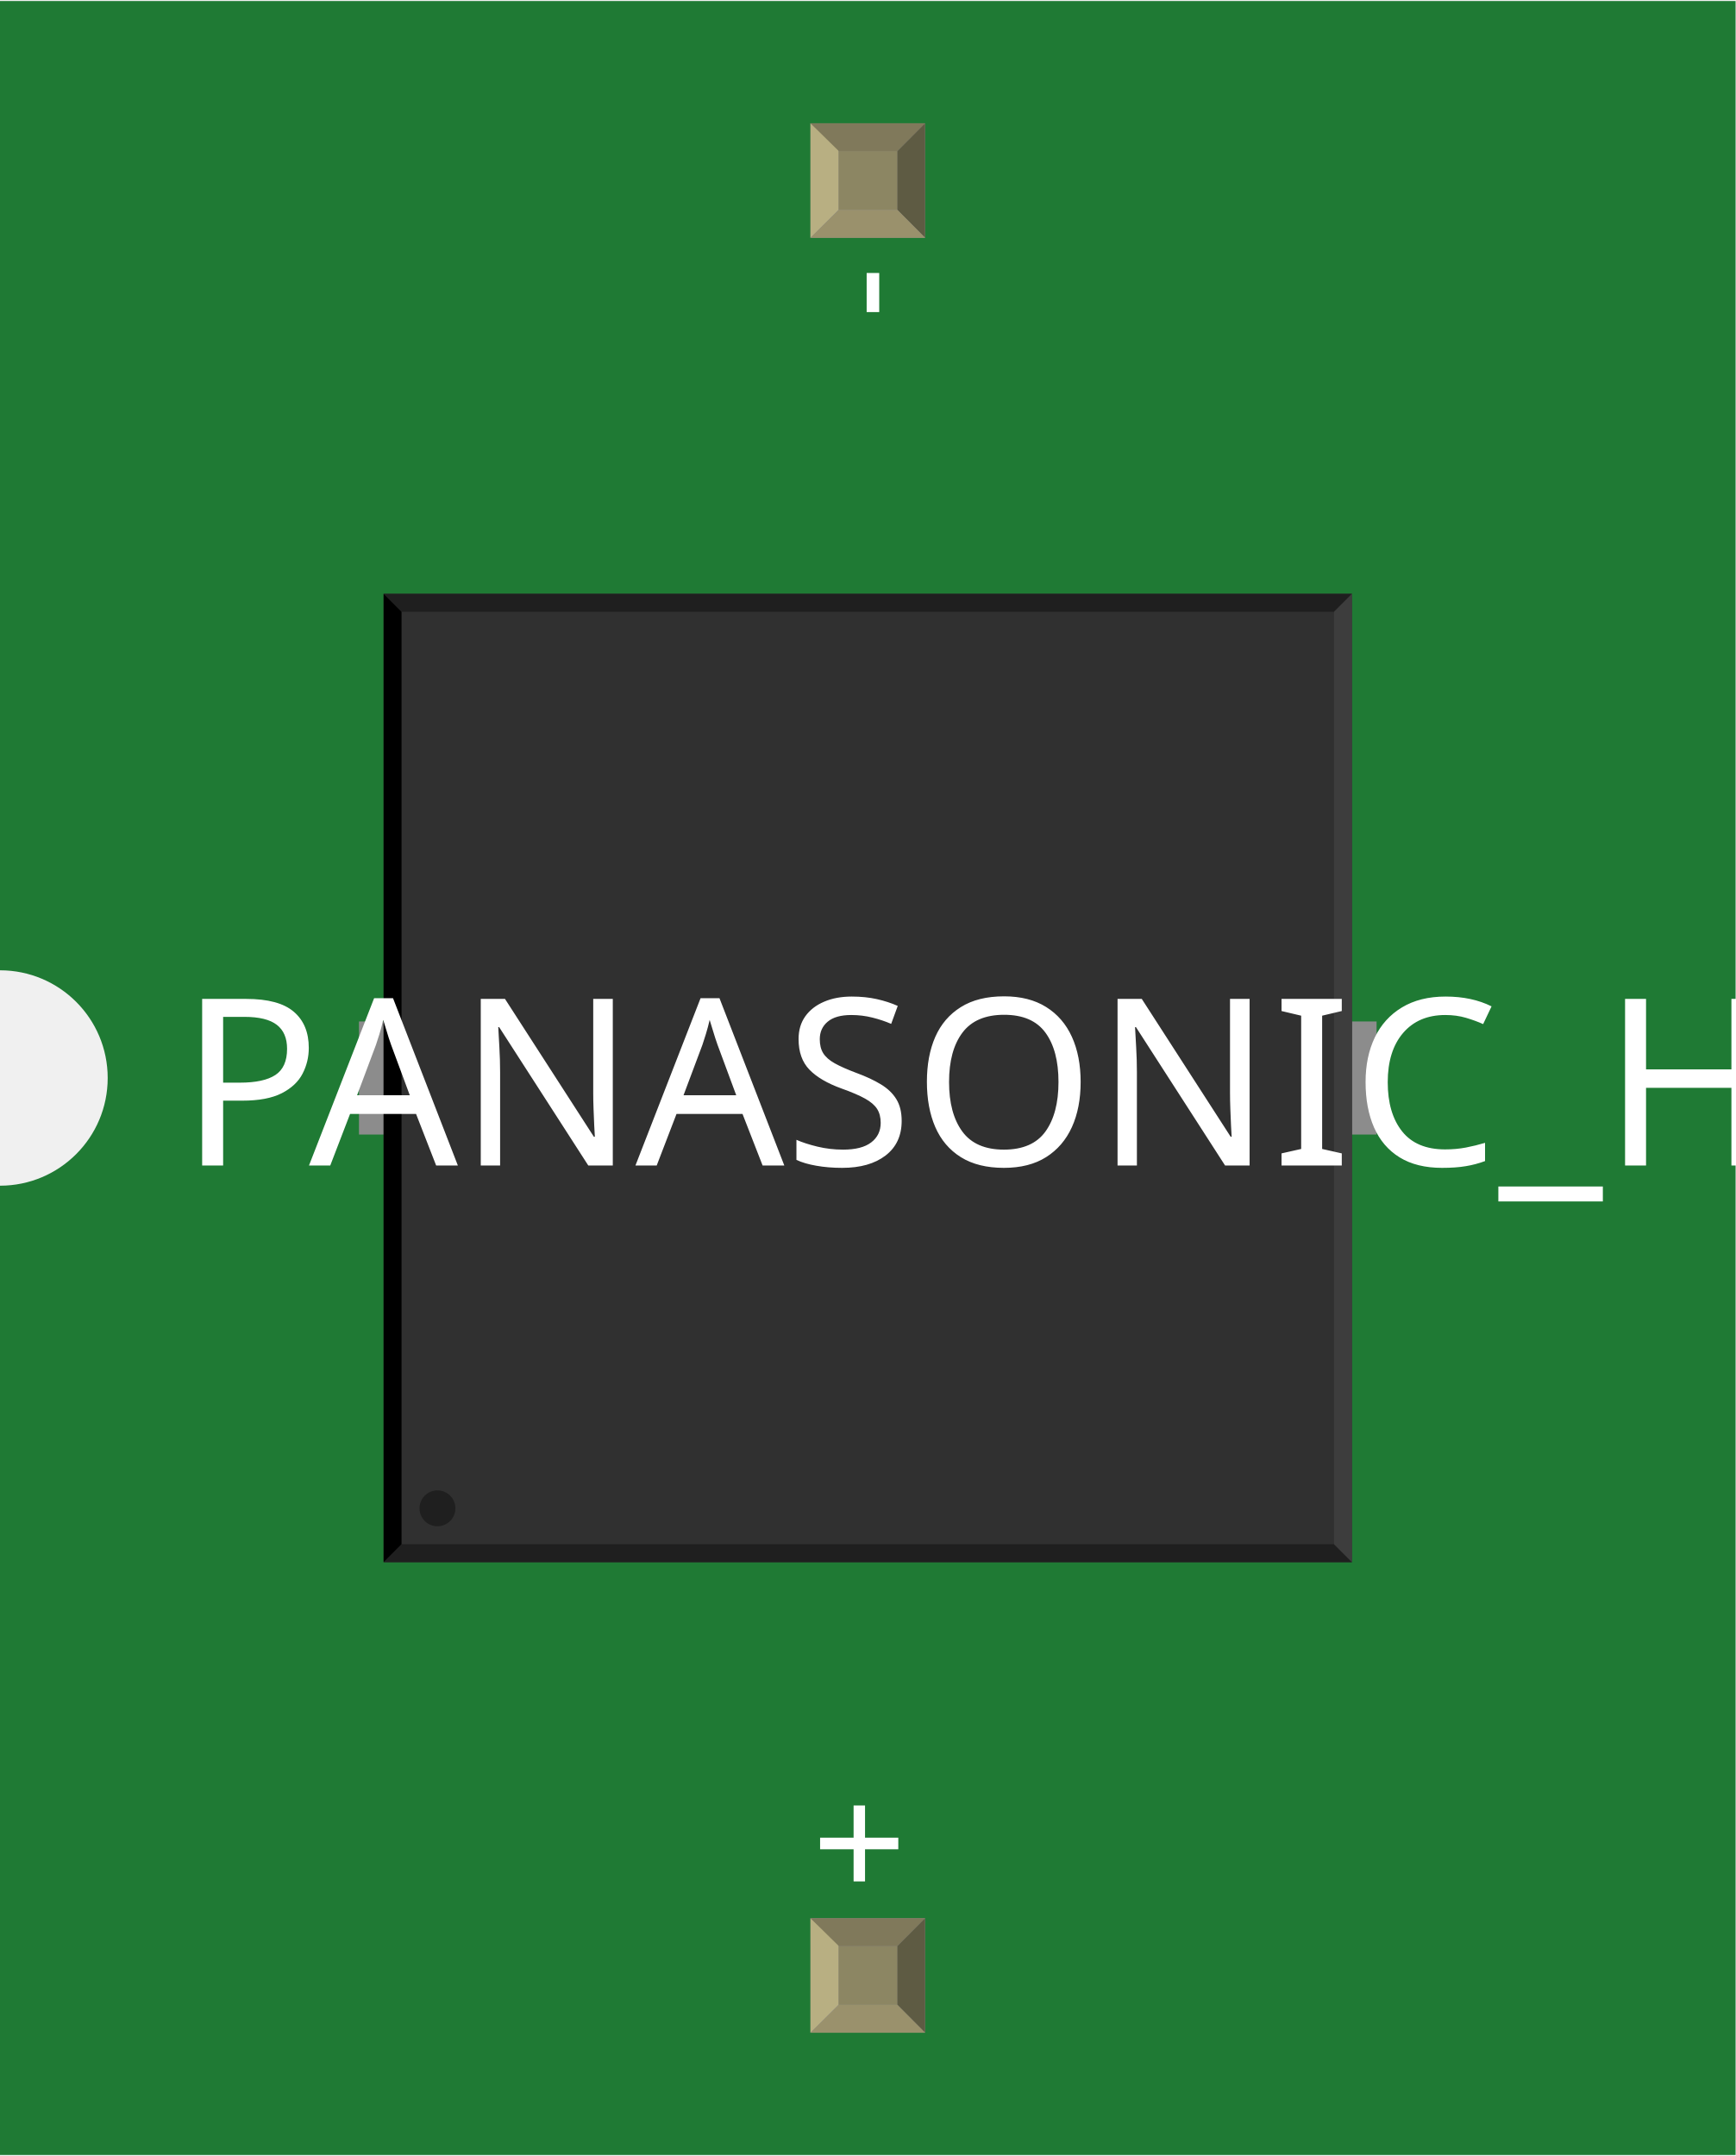
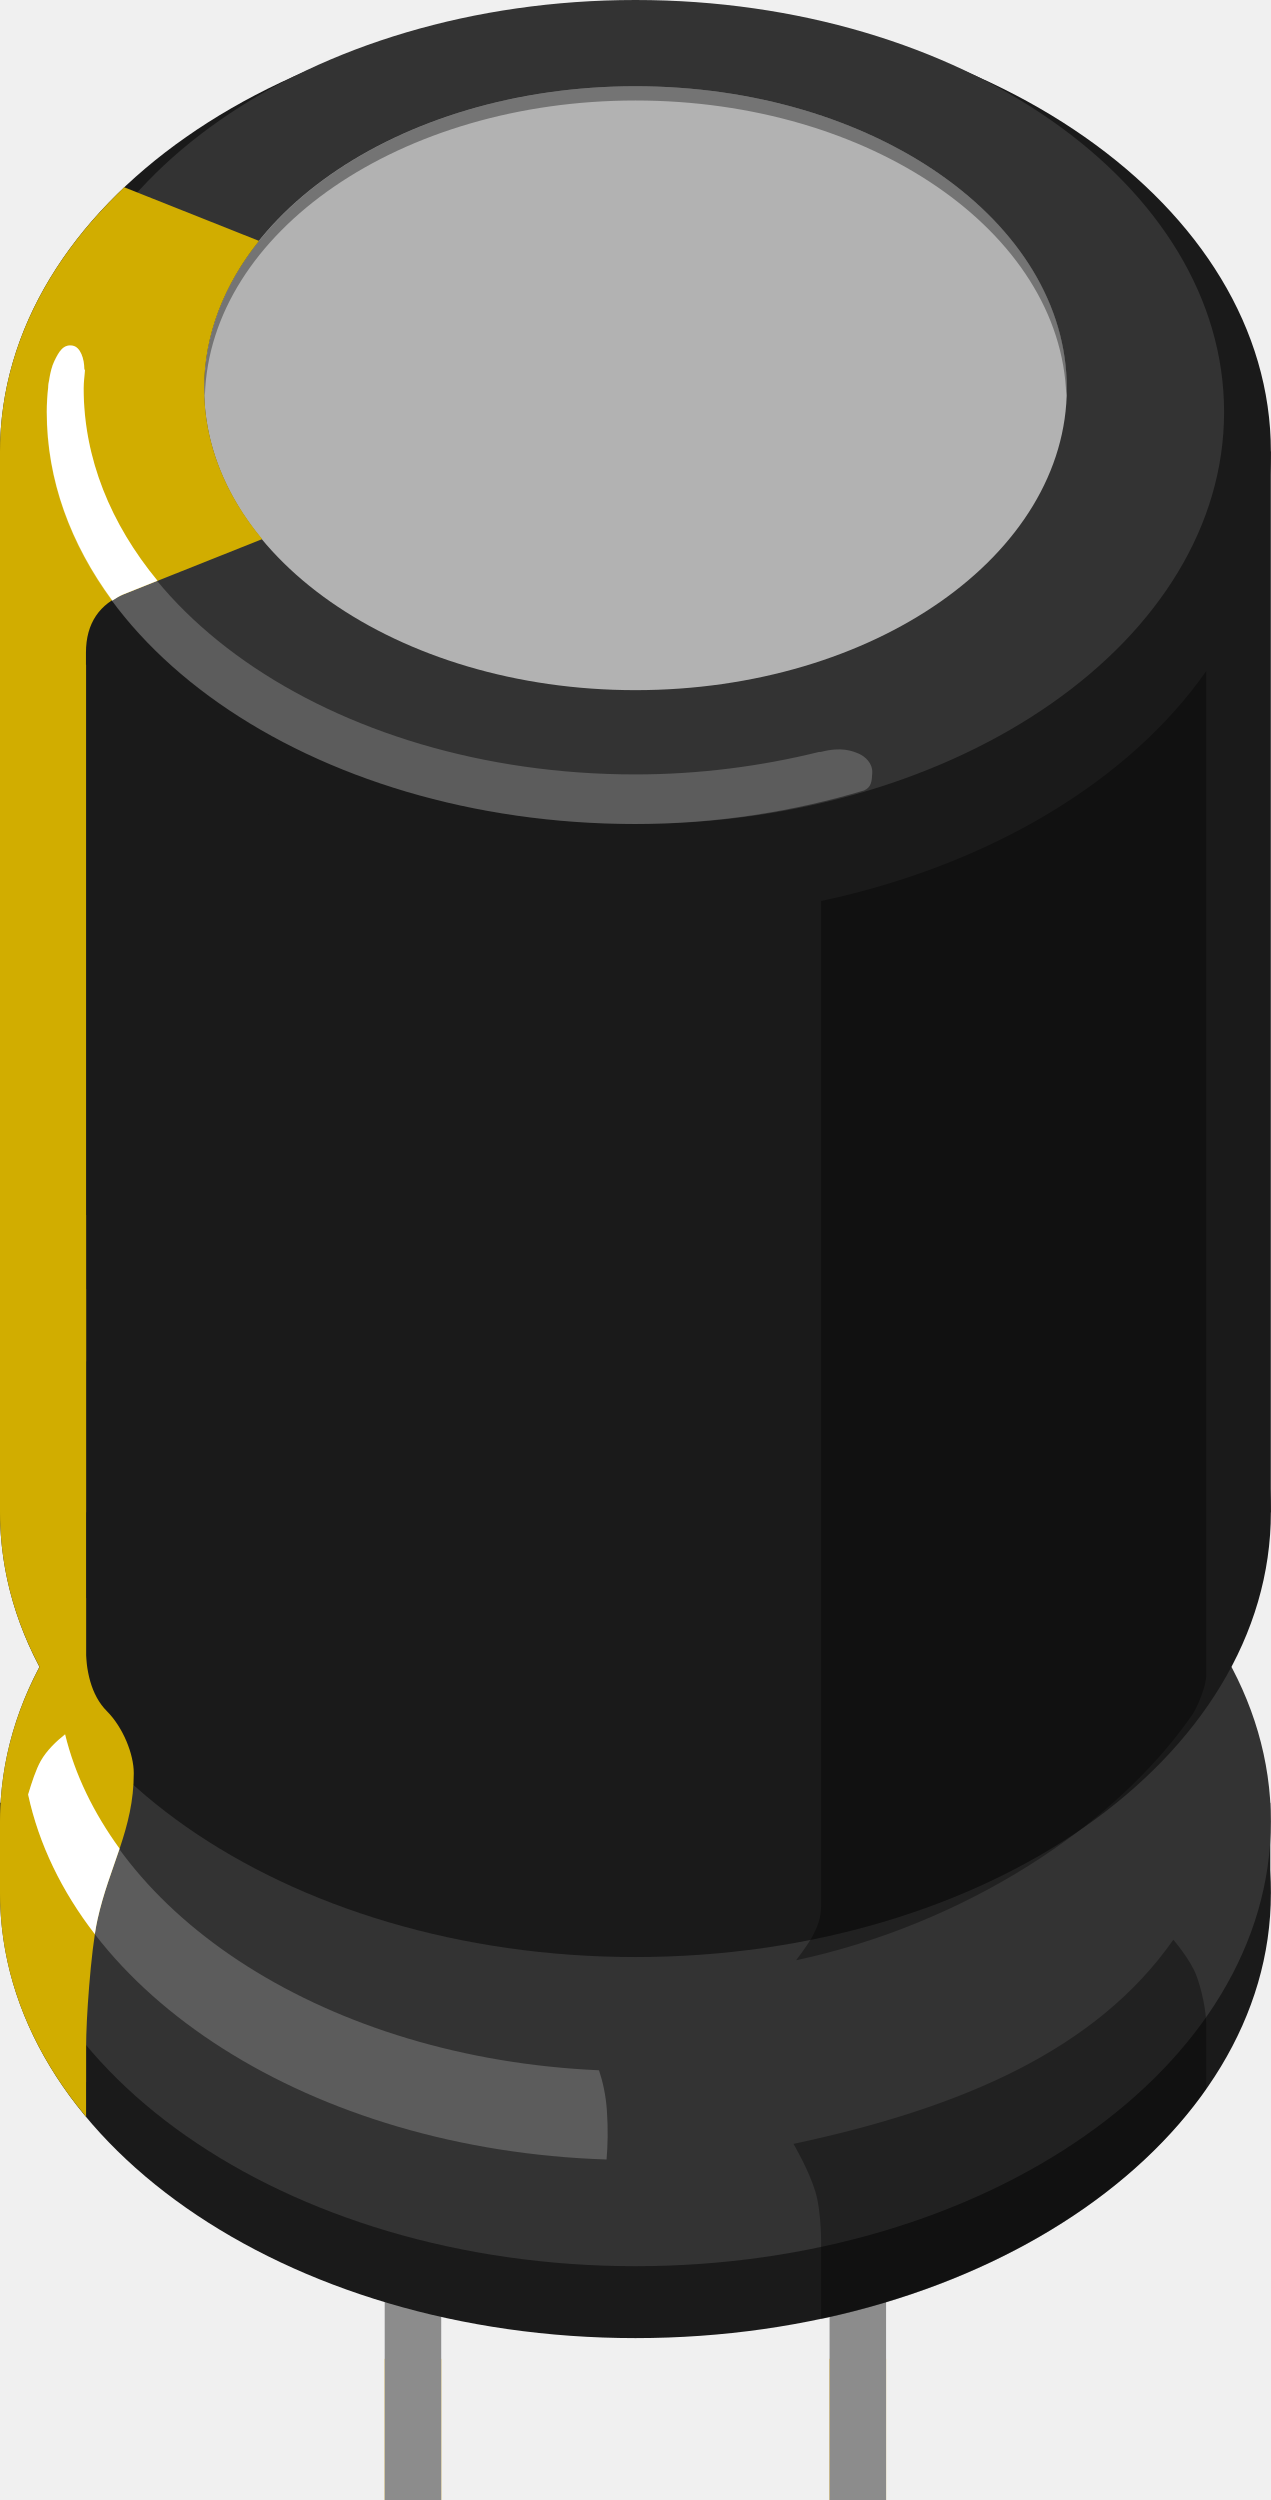
- <svg xmlns="http://www.w3.org/2000/svg" width="0.483in" x="0in" version="1.2" y="0in" height="0.6in" viewBox="0 0 483.465 600" baseProfile="tiny">
-   <g id="breadboard">
-     <g id="icon">
-       <path fill="#1F7A34" stroke="none" stroke-width="0" d="M0,0L0,270A30,30 0 0 1 0,330L0,600L483.465,600L483.465,0L0,0z" />
-       <g transform="translate(-41.7323,30.252)">
-         <g transform="matrix(0.5, 0, 0, 0.5, 141.732, 134.874)">
-           <rect width="196.85" x="0" y="238.252" fill="#8c8c8c" connectorname="-" height="62.992" stroke="none" stroke-linecap="round" stroke-width="0" />
-           <rect width="196.85" x="370.079" y="238.252" fill="#8c8c8c" connectorname="+" height="62.992" stroke="none" stroke-linecap="round" stroke-width="0" />
-           <rect width="539.496" x="13.716" y="0" fill="#303030" height="539.496" stroke="none" stroke-width="0" />
-           <polygon fill="#1f1f1f" points="13.716,0 553.213,0 543.213,10 23.716,10" />
-           <polygon fill="#1f1f1f" points="13.716,539.496 553.213,539.496 543.213,529.496 23.716,529.496" />
-           <polygon fill="#000000" points="13.716,0 13.716,539.496 23.716,529.496 23.716,10" />
-           <polygon fill="#3d3d3d" points="553.213,0 553.213,539.496 543.213,529.496 543.213,10" />
-           <circle fill="#1f1f1f" cx="43.717" cy="509.496" stroke="none" r="10" stroke-width="0" />
-         </g>
+ <svg xmlns="http://www.w3.org/2000/svg" version="1.1" id="Ebene_1" x="0px" y="0px" width="40.818px" height="80.301px" viewBox="0 0 40.818 80.301" enable-background="new 0 0 40.818 80.301" xml:space="preserve">
+   <g id="copper1">
+     <rect id="connector1pad" x="12.357" y="75.766" fill="#F7BD13" width="1.815" height="4.535" />
+     <rect id="connector0pad" x="26.646" y="75.766" fill="#F7BD13" width="1.815" height="4.535" />
+     <g id="copper0">
+ 	</g>
+   </g>
+   <g id="icon">
+     <g>
+       <g>
+         <rect x="12.357" y="65.166" fill="#8C8C8C" width="1.815" height="15.135" />
+         <rect x="26.646" y="65.166" fill="#8C8C8C" width="1.815" height="15.135" />
      </g>
-       <text x="50" y="324.375" font-family="OCRA" fill="white" text-anchor="start" stroke="none" id="label" stroke-width="0" font-size="65">PANASONIC_H13</text>
-       <g transform="translate(255.232,526.05)">
-         <g transform="rotate(-90)">
-           <text x="0" y="0" font-family="OCRA" fill="white" text-anchor="start" stroke="none" stroke-width="0" font-size="45">+</text>
-         </g>
-       </g>
-       <g transform="translate(255.232,73.95)">
-         <g transform="rotate(-90)">
-           <text x="0" y="0" font-family="OCRA" fill="white" text-anchor="end" stroke="none" stroke-width="0" font-size="45">-</text>
-         </g>
-       </g>
-     </g>
-     <g transform="translate(225.767,534.05)">
-       <rect width="31.93" x="0" y="0" fill="#8D8C8C" height="31.9" id="connector0pin" />
-       <rect width="16.444" x="7.792" y="7.735" fill="#8C8663" height="16.415" />
-       <polygon fill="#B8AF82" points="0,31.9,7.792,24.137,7.792,6.972,0,0" />
-       <polygon fill="#80795B" points="24.208,7.763,7.903,7.763,0,0,31.93,0" />
-       <polygon fill="#5E5B43" points="24.208,24.137,24.208,7.763,31.93,0,31.93,31.9" />
-       <polygon fill="#9A916C" points="0,31.9,7.875,24.137,24.208,24.137,31.93,31.9" />
-     </g>
-     <g transform="translate(225.767,34.05)">
-       <rect width="31.93" x="0" y="0" fill="#8D8C8C" height="31.9" id="connector1pin" />
-       <rect width="16.444" x="7.792" y="7.735" fill="#8C8663" height="16.415" />
-       <polygon fill="#B8AF82" points="0,31.9,7.792,24.137,7.792,6.972,0,0" />
-       <polygon fill="#80795B" points="24.208,7.763,7.903,7.763,0,0,31.93,0" />
-       <polygon fill="#5E5B43" points="24.208,24.137,24.208,7.763,31.93,0,31.93,31.9" />
-       <polygon fill="#9A916C" points="0,31.9,7.875,24.137,24.208,24.137,31.93,31.9" />
+       <path fill="#1A1A1A" d="M20.411,46.533c11.272,0,20.41,6.396,20.41,14.287c0,7.887-9.138,14.281-20.41,14.281    c-11.271,0-20.408-6.396-20.408-14.281C0.004,52.93,9.14,46.533,20.411,46.533z" />
+       <rect x="0" y="57.906" fill="#1A1A1A" width="40.802" height="2.914" />
+       <ellipse fill="#333333" cx="20.411" cy="58.505" rx="20.41" ry="14.286" />
+       <ellipse fill="#1A1A1A" cx="20.411" cy="48.575" rx="20.41" ry="14.286" />
+       <rect x="0" y="14.5" fill="#1A1A1A" width="40.818" height="34.077" />
+       <ellipse fill="#1A1A1A" cx="20.411" cy="14.502" rx="20.41" ry="14.285" />
+       <ellipse fill="#333333" cx="20.411" cy="13.234" rx="18.907" ry="13.234" />
+       <ellipse fill="#B2B2B2" cx="20.411" cy="12.469" rx="13.856" ry="9.699" />
+       <path fill="#D1AD00" d="M3.987,6.023C1.483,8.392,0,11.327,0,14.5v7.893h2.73v-0.762l0.031-0.283c0,0,0,0.148,0-0.387    c0-0.955,0.452-1.57,1.224-1.876c0.742-0.292,0.684-5.514,0.684-5.514L3.987,6.023z" />
+       <path fill="#D1AD00" d="M6.557,12.47c0-1.72,0.645-3.333,1.765-4.731L3.987,6.014c-1.573,1.928-2.481,4.158-2.481,6.536    c0,2.377,0.909,4.604,2.481,6.534l4.436-1.768C7.243,15.896,6.557,14.239,6.557,12.47z" />
+       <rect x="0" y="21.348" fill="#D1AD00" width="2.765" height="27.229" />
+       <rect x="0" y="39.027" fill="#D1AD00" width="2.765" height="4.702" />
+       <path fill="#D1AD00" d="M0,58.51v2.311c0,2.611,1.006,5.063,2.765,7.173V65.68V53.643V51.33C1.006,53.445,0,55.893,0,58.51z" />
+       <path fill="#D1AD00" d="M2.764,41.406C1.006,43.512,0,45.959,0,48.576c0,2.615,1.006,5.061,2.765,7.174V41.406z" />
+       <path fill="#D1AD00" d="M2.764,66.877c0,0,0-0.527,0-1.197c0-0.676,0.143-3,0.369-4.035c0.378-1.711,1.164-2.887,1.164-4.692    c0-0.611-0.345-1.468-0.862-1.988c-0.513-0.512-0.684-1.313-0.684-2.151c0-0.845,0-1.912,0-1.912L1.57,50.936L1.7,65.661    L2.764,66.877z" />
+       <path opacity="0.35" enable-background="new    " d="M20.411,3.228c7.545,0,13.665,4.222,13.838,9.472    c0.005-0.077,0.022-0.15,0.022-0.229c0-5.357-6.206-9.701-13.856-9.701c-7.649,0-13.853,4.344-13.853,9.701    c0,0.078,0.013,0.152,0.019,0.229C6.747,7.451,12.868,3.228,20.411,3.228z" />
+       <path opacity="0.35" enable-background="new    " d="M26.373,28.941v5.971v17.176c0,0,0,8.805,0,9.154    c0,0.349-0.113,0.643-0.257,0.916c-0.162,0.314-0.547,0.807-0.547,0.807C31,61.803,35.79,58.66,38.251,55.143    c0.17-0.217,0.348-0.682,0.407-0.881c0.068-0.205,0.087-0.404,0.087-0.404V52.09v-9.787V21.555    C36.281,25.076,31.807,27.781,26.373,28.941z" />
+       <path opacity="0.35" enable-background="new    " d="M38.429,63.457c-0.188-0.51-0.741-1.152-0.741-1.152    c-2.466,3.523-6.763,5.398-12.201,6.557c0,0,0.49,0.83,0.704,1.539c0.208,0.703,0.183,1.773,0.183,1.773v2.314    c5.435-1.158,9.911-3.869,12.372-7.391c0,0,0-1.611,0-2.031C38.749,64.588,38.591,63.881,38.429,63.457z" />
+       <path opacity="0.2" fill="#FFFFFF" enable-background="new    " d="M19.494,67.795c-0.033-0.492-0.131-0.928-0.254-1.297    c-8.669-0.381-15.718-4.916-17.15-10.787c-0.274,0.215-0.586,0.512-0.775,0.852c-0.155,0.275-0.294,0.689-0.409,1.08    c1.385,6.438,9.101,11.414,18.577,11.721C19.519,68.928,19.536,68.406,19.494,67.795z" />
+       <path opacity="0.2" fill="#FFFFFF" enable-background="new    " d="M28.017,24.828c0.018-0.314-0.23-0.531-0.432-0.619    c-0.211-0.09-0.562-0.229-1.218-0.057h-0.055c-1.852,0.457-3.835,0.723-5.906,0.723c-9.787,0-17.723-5.56-17.723-12.408    c0-0.194,0.028-0.383,0.042-0.576c-0.001-0.017-0.021-0.024-0.021-0.047c0-0.306-0.116-0.703-0.377-0.744    c-0.3-0.05-0.438,0.194-0.589,0.501c-0.073,0.153-0.125,0.37-0.167,0.623c-0.004,0.035-0.014,0.069-0.017,0.1    C1.549,12.36,1.547,12.4,1.545,12.437c-0.027,0.264-0.049,0.527-0.049,0.793c0,7.311,8.468,13.237,18.906,13.237    c2.62,0,5.092-0.402,7.355-1.078C27.984,25.285,28.005,25.104,28.017,24.828z" />
+       <path fill="#FFFFFF" d="M1.308,56.563c-0.153,0.273-0.288,0.687-0.405,1.078c0.345,1.598,1.084,3.113,2.143,4.484    c0.028-0.186,0.058-0.344,0.089-0.482c0.187-0.84,0.466-1.547,0.706-2.264c-0.826-1.139-1.438-2.377-1.75-3.672    C1.813,55.926,1.498,56.227,1.308,56.563z" />
+       <path fill="#FFFFFF" d="M2.687,12.47c0-0.195,0.029-0.383,0.042-0.577c-0.004-0.017-0.021-0.024-0.021-0.047    c0-0.305-0.119-0.704-0.379-0.744c-0.297-0.05-0.438,0.194-0.585,0.502c-0.076,0.155-0.13,0.369-0.168,0.623    c-0.006,0.033-0.013,0.069-0.019,0.1c-0.007,0.037-0.007,0.077-0.009,0.114c-0.029,0.262-0.045,0.527-0.045,0.792    c0,2.189,0.769,4.243,2.106,6.059c0.115-0.074,0.23-0.153,0.37-0.208l1.08-0.432C3.562,16.835,2.687,14.727,2.687,12.47z" />
    </g>
  </g>
</svg>
